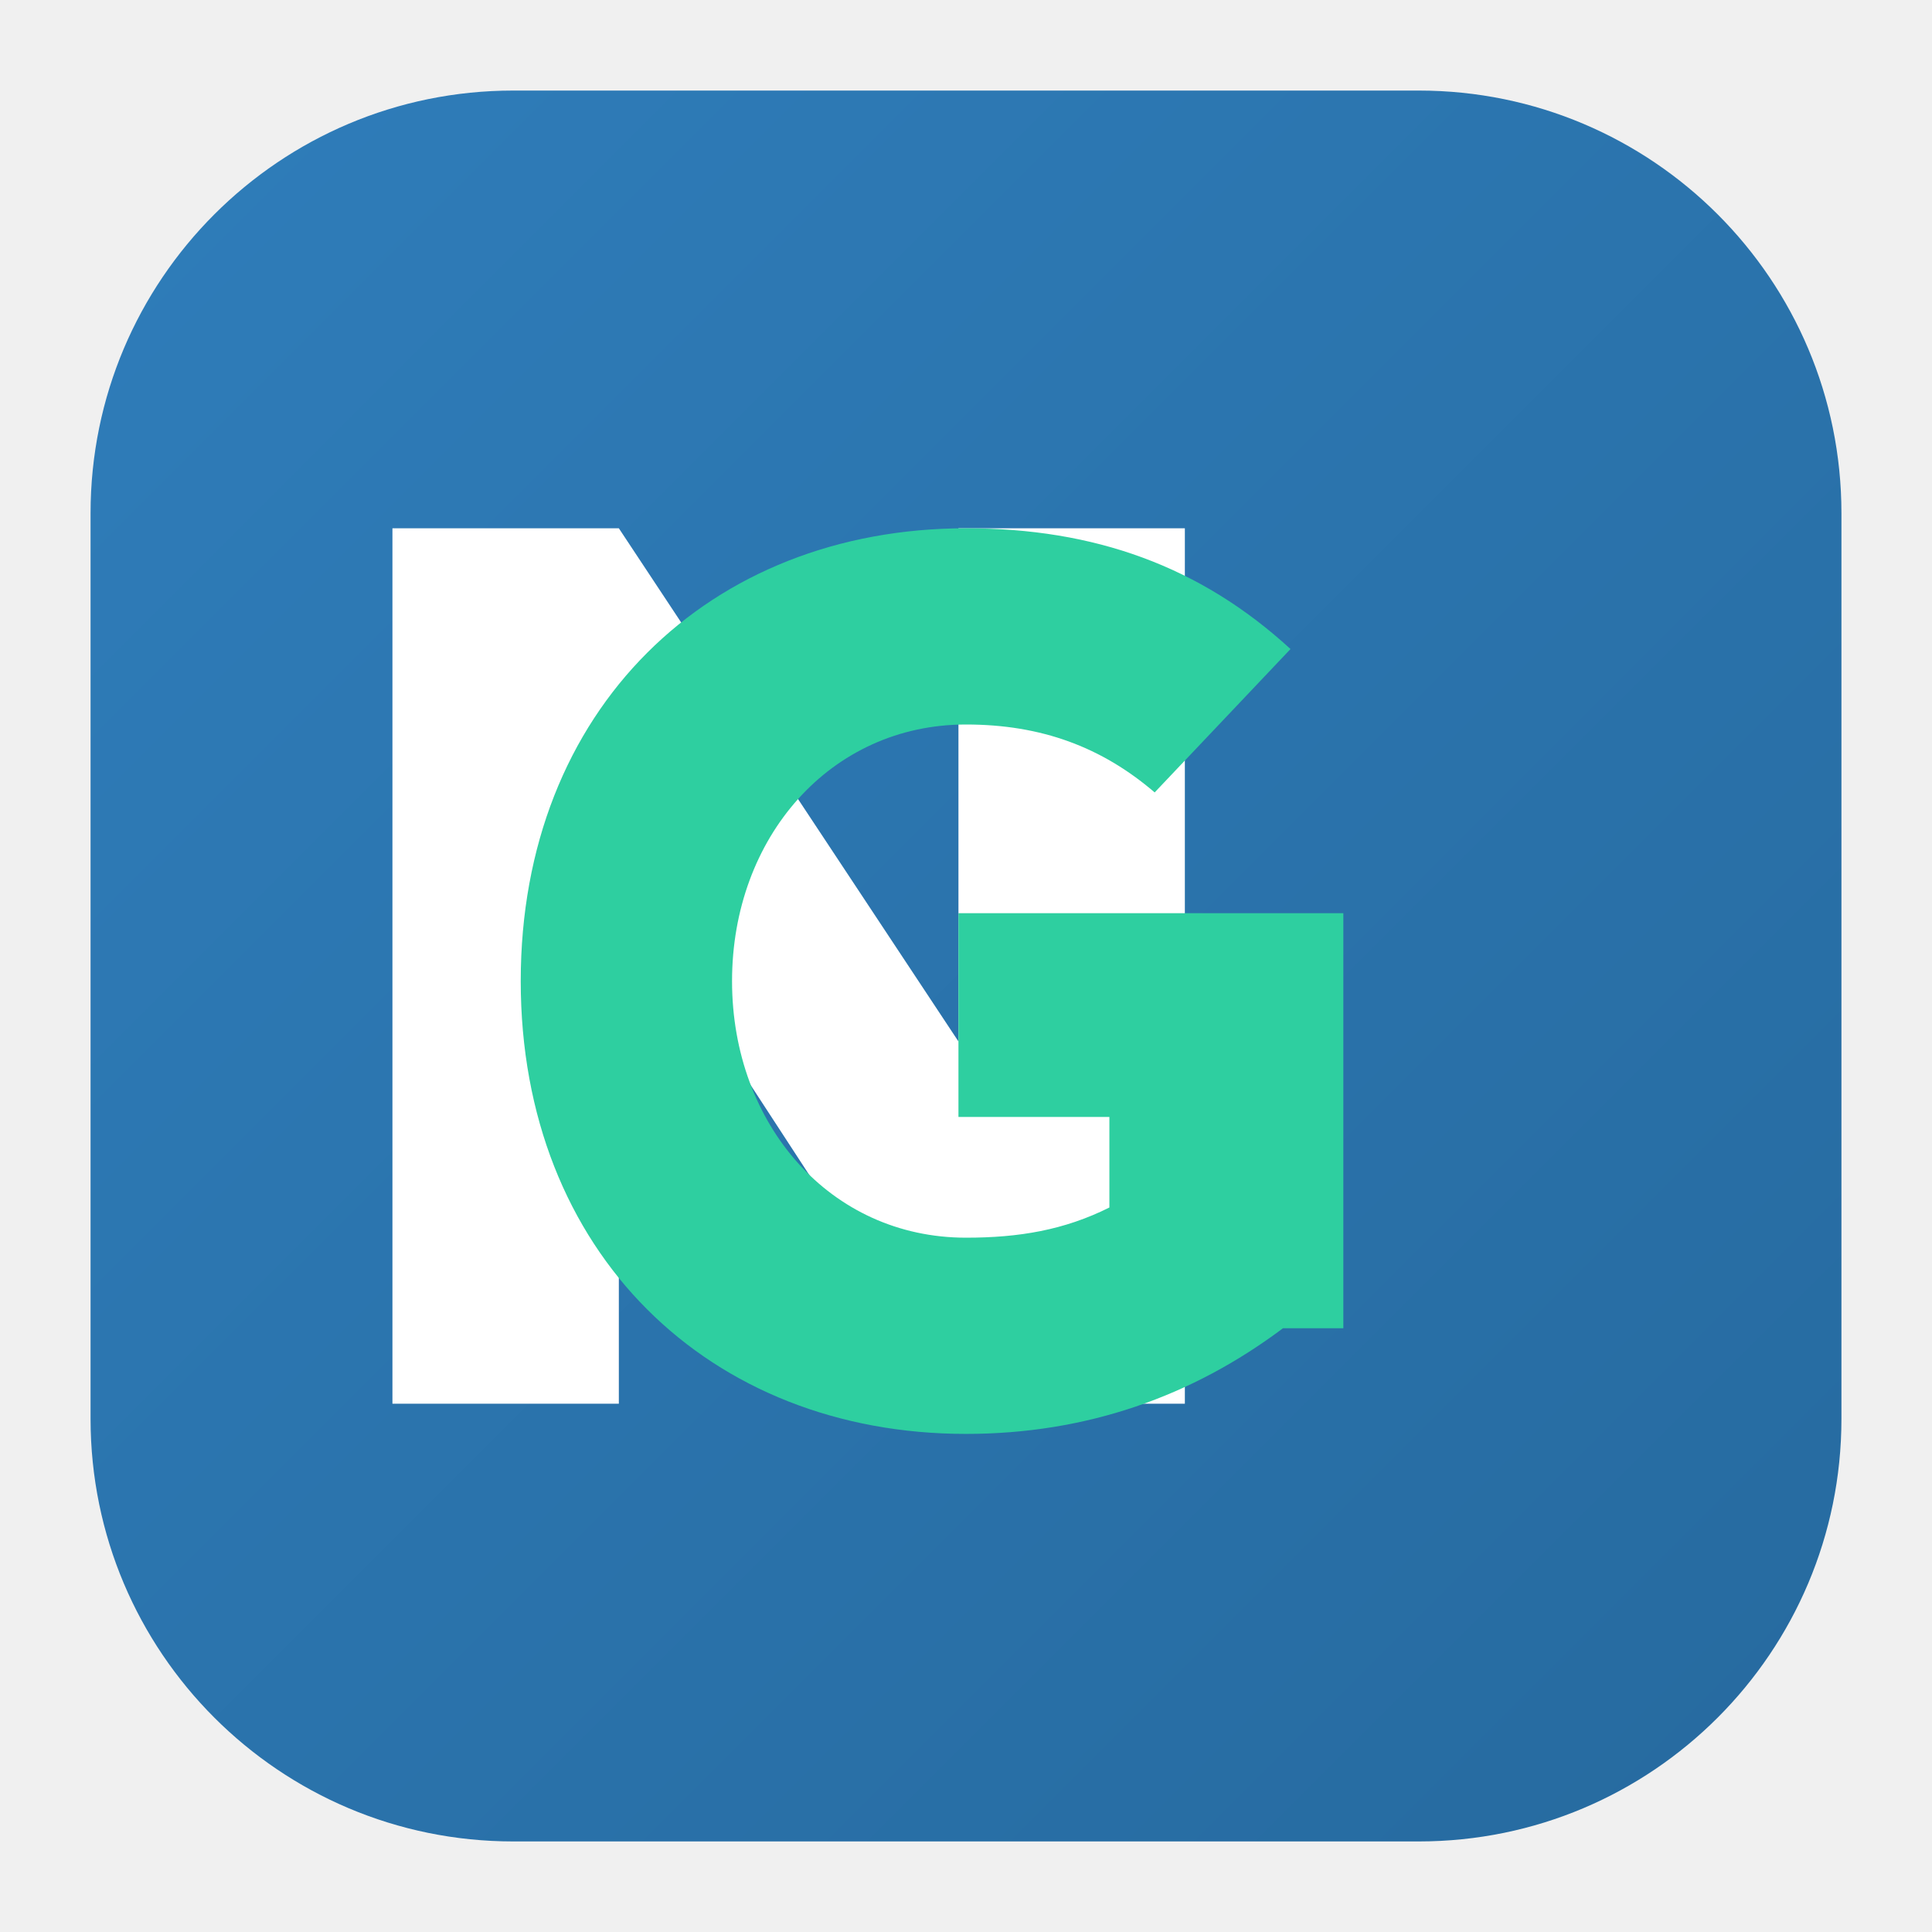
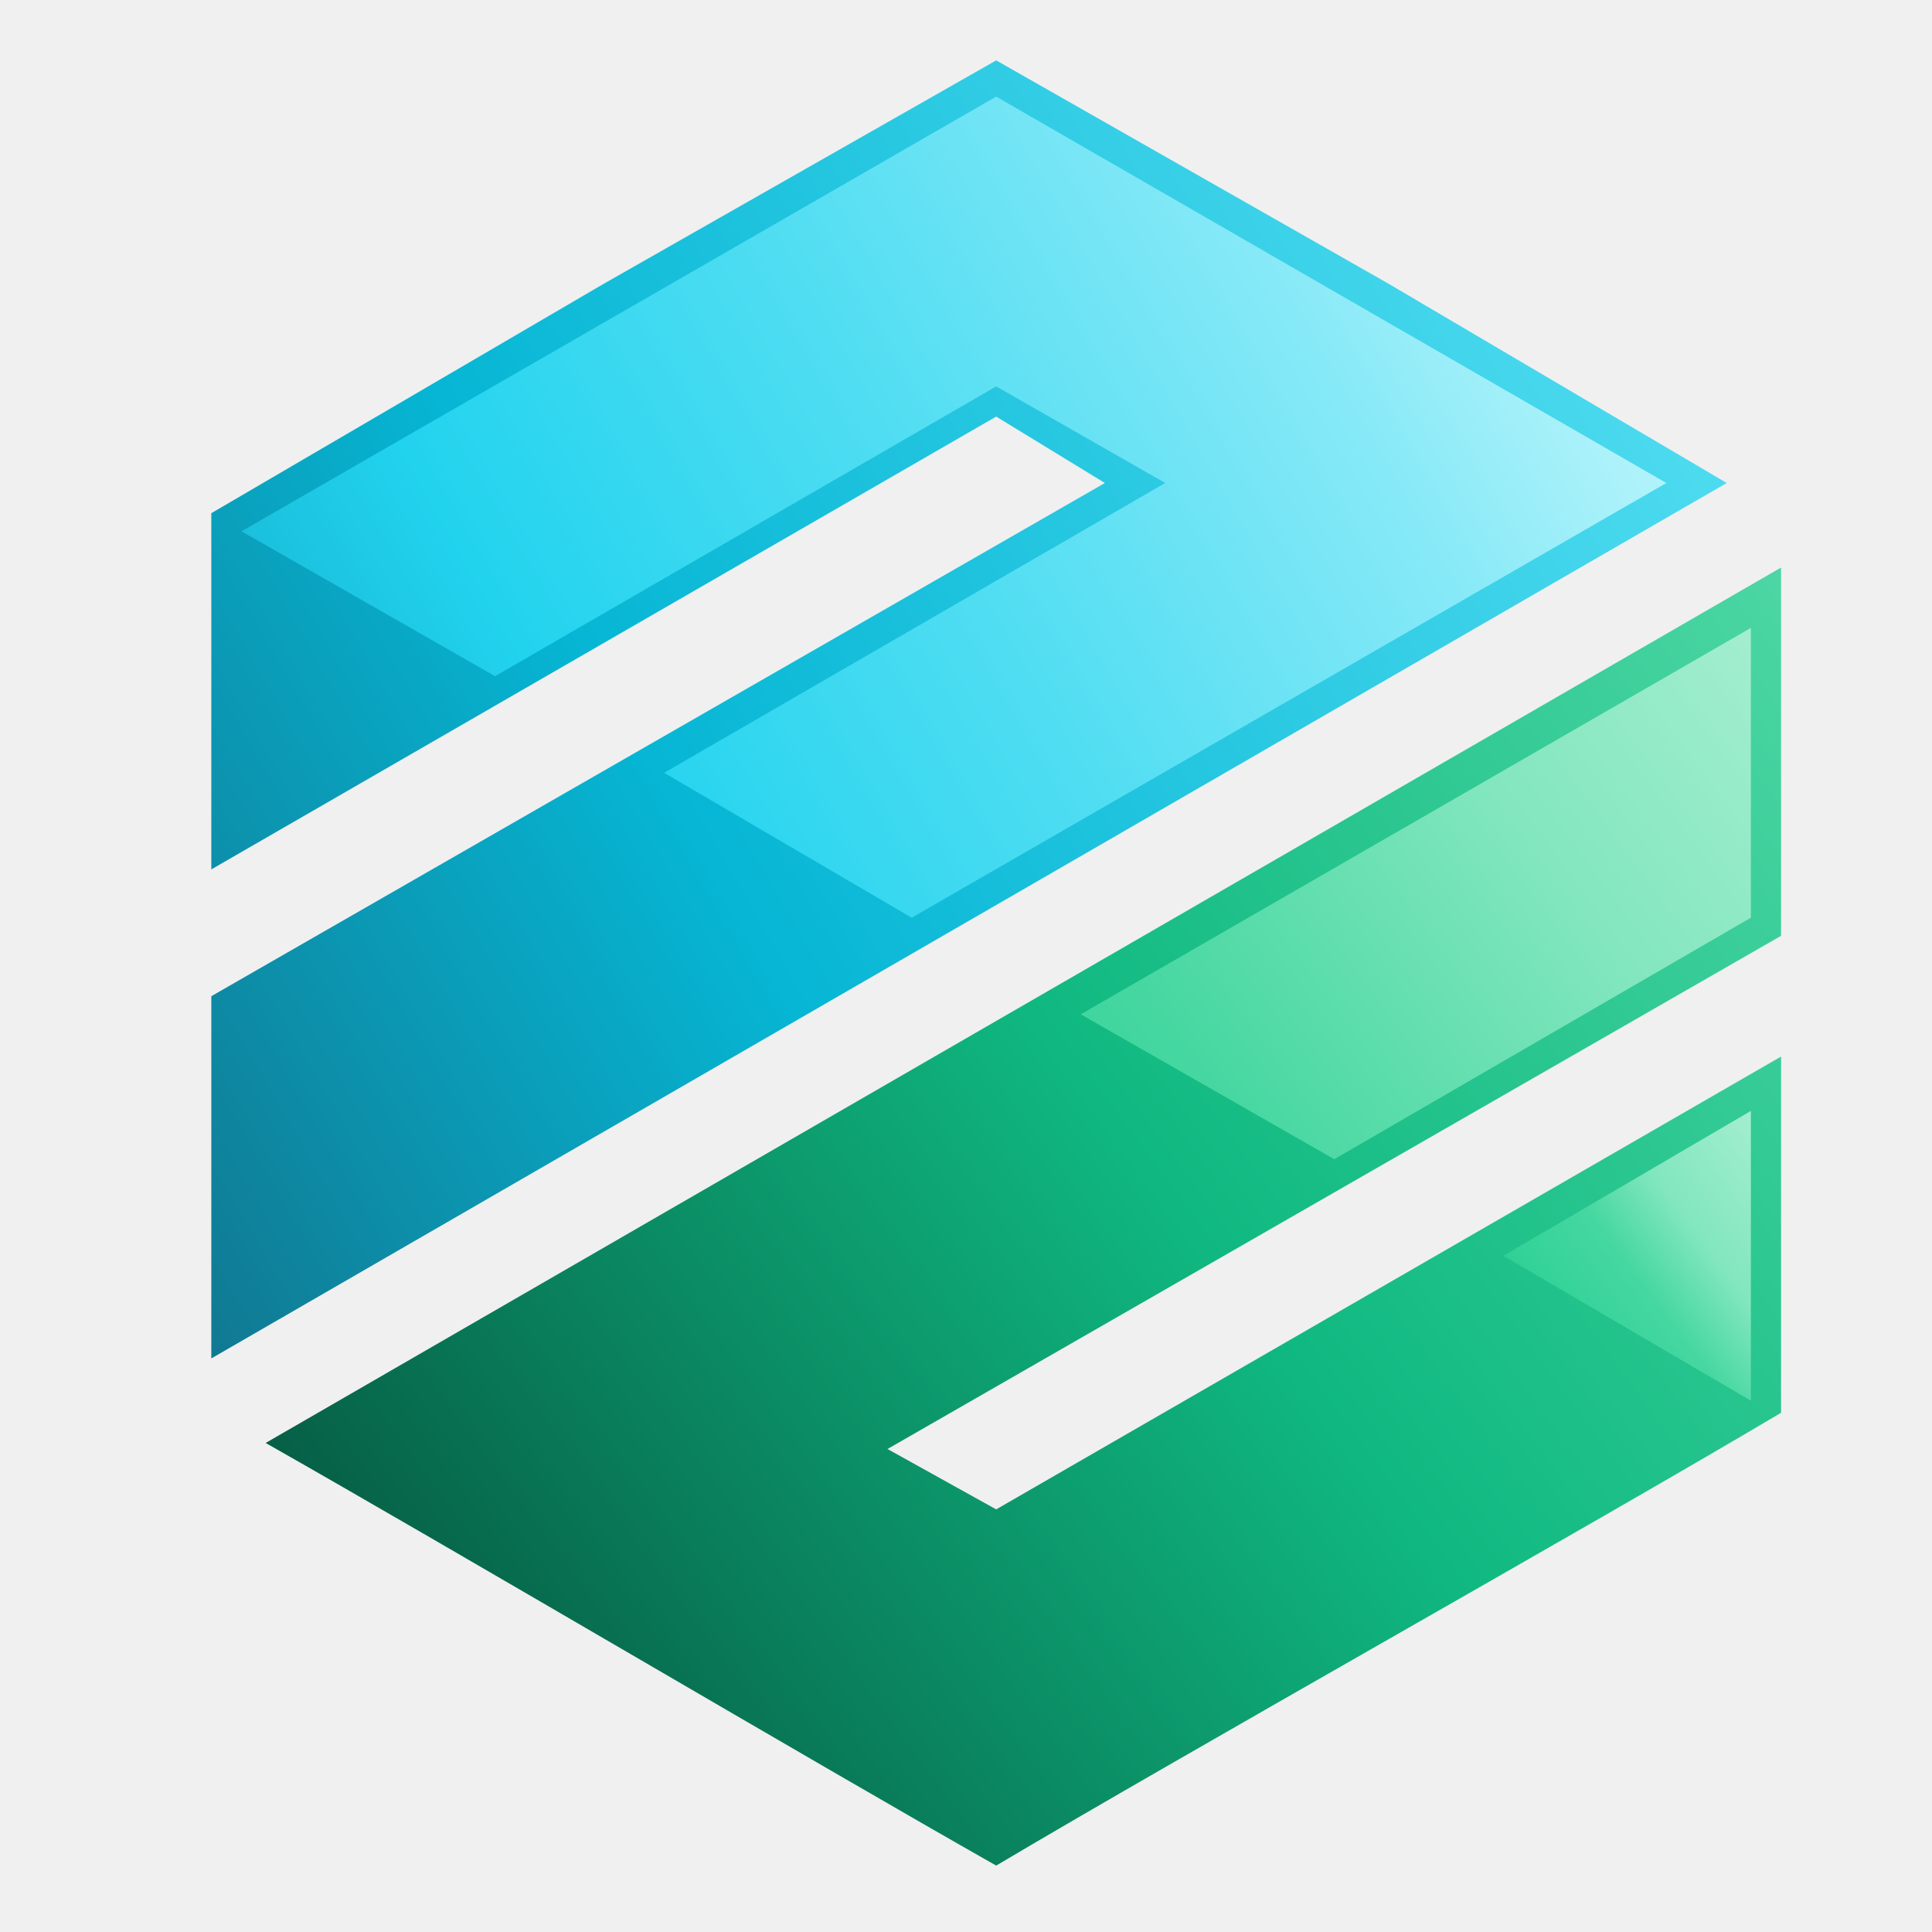
- <svg xmlns="http://www.w3.org/2000/svg" viewBox="0 0 256 256" role="img" aria-labelledby="title desc">
+ <svg xmlns="http://www.w3.org/2000/svg" id="Layer_1" version="1.1" viewBox="0 0 32 32">
  <defs>
-     <linearGradient id="primary" x1="0%" y1="0%" x2="100%" y2="100%">
-       <stop offset="0%" stop-color="#2F7DBA" />
-       <stop offset="100%" stop-color="#266A9F" />
+     <style>
+       .st0 {
+         fill: url(#linear-gradient2);
+       }
+ 
+       .st1 {
+         fill: url(#linear-gradient1);
+       }
+ 
+       .st2 {
+         fill: url(#linear-gradient4);
+       }
+ 
+       .st3 {
+         fill: url(#linear-gradient3);
+       }
+ 
+       .st4 {
+         fill: url(#linear-gradient);
+       }
+     </style>
+     <linearGradient id="linear-gradient" x1="-3.8" y1="19.7" x2="31.2" y2="-.5" gradientUnits="userSpaceOnUse">
+       <stop offset="0" stop-color="#155e75" />
+       <stop offset=".4" stop-color="#06b6d4" />
+       <stop offset="1" stop-color="#67e8f9" />
+     </linearGradient>
+     <linearGradient id="linear-gradient1" x1=".4" y1="17.3" x2="30.4" y2="0" gradientUnits="userSpaceOnUse">
+       <stop offset="0" stop-color="#0891b2" />
+       <stop offset=".3" stop-color="#22d3ee" />
+       <stop offset=".5" stop-color="#4fddf2" />
+       <stop offset=".7" stop-color="#86e9f7" />
+       <stop offset=".8" stop-color="#adf2fa" />
+       <stop offset=".9" stop-color="#c6f7fd" />
+       <stop offset="1" stop-color="#cffafe" />
+     </linearGradient>
+     <linearGradient id="linear-gradient2" x1="8.7" y1="29.8" x2="38.3" y2="7.9" gradientUnits="userSpaceOnUse">
+       <stop offset="0" stop-color="#065f46" />
+       <stop offset=".4" stop-color="#10b981" />
+       <stop offset=".7" stop-color="#3fd09c" />
+       <stop offset="1" stop-color="#6ee7b7" />
+     </linearGradient>
+     <linearGradient id="linear-gradient3" x1="9.9" y1="26" x2="36" y2="6.7" gradientUnits="userSpaceOnUse">
+       <stop offset="0" stop-color="#059669" />
+       <stop offset=".3" stop-color="#34d399" />
+       <stop offset=".4" stop-color="#46d7a1" />
+       <stop offset=".6" stop-color="#81e6be" />
+       <stop offset=".8" stop-color="#acf0d3" />
+       <stop offset=".9" stop-color="#c7f7e0" />
+       <stop offset="1" stop-color="#d1fae5" />
+     </linearGradient>
+     <linearGradient id="linear-gradient4" x1="22.6" y1="25.2" x2="32.3" y2="18" gradientUnits="userSpaceOnUse">
+       <stop offset="0" stop-color="#059669" />
+       <stop offset=".4" stop-color="#34d399" />
+       <stop offset=".5" stop-color="#46d7a1" />
+       <stop offset=".6" stop-color="#81e6be" />
+       <stop offset=".8" stop-color="#acf0d3" />
+       <stop offset=".9" stop-color="#c7f7e0" />
+       <stop offset="1" stop-color="#d1fae5" />
    </linearGradient>
  </defs>
-   <rect x="12" y="12" width="232" height="232" rx="56" fill="url(#primary)" />
-   <path d="M52 186V70h30l45 68V70h30v116h-30l-45-69v69H52z" fill="#ffffff" />
-   <path d="M170 176c-12 9-26 14-42 14-34 0-59-24-59-60s25-60 59-60c17 0 31 5 43 16l-18 19c-7-6-15-9-25-9-18 0-31 15-31 34s13 34 31 34c7 0 13-1 19-4v-12h-20v-27h51v55h-8z" fill="#2ECFA0" />
+   <polygon id="n-base" class="st4" points="28.6 8 3.5 22.5 3.5 16.5 18.3 8 16.5 6.9 3.5 14.4 3.5 8.5 10 4.7 16.5 1 23 4.7 28.6 8" />
+   <polygon id="n-highlight" class="st1" points="27.6 8 15.1 15.2 11 12.8 19.3 8 16.5 6.4 8.2 11.2 4 8.8 16.5 1.6 27.6 8" />
+   <path id="u-base" class="st0" d="M29.5,15.5l-14.8,8.5,1.8,1,13-7.5v5.9c-3.2,1.9-9.8,5.6-13,7.5-3-1.7-9.1-5.3-12.1-7l25.1-14.5v5.9Z" />
+   <polygon id="u-highlight-1" class="st3" points="29 10.4 29 15.2 22.1 19.2 17.9 16.8 29 10.4" />
+   <polygon id="u-highlight-2" class="st2" points="24.9 20.8 29 18.4 29 23.2 24.9 20.8" />
</svg>
